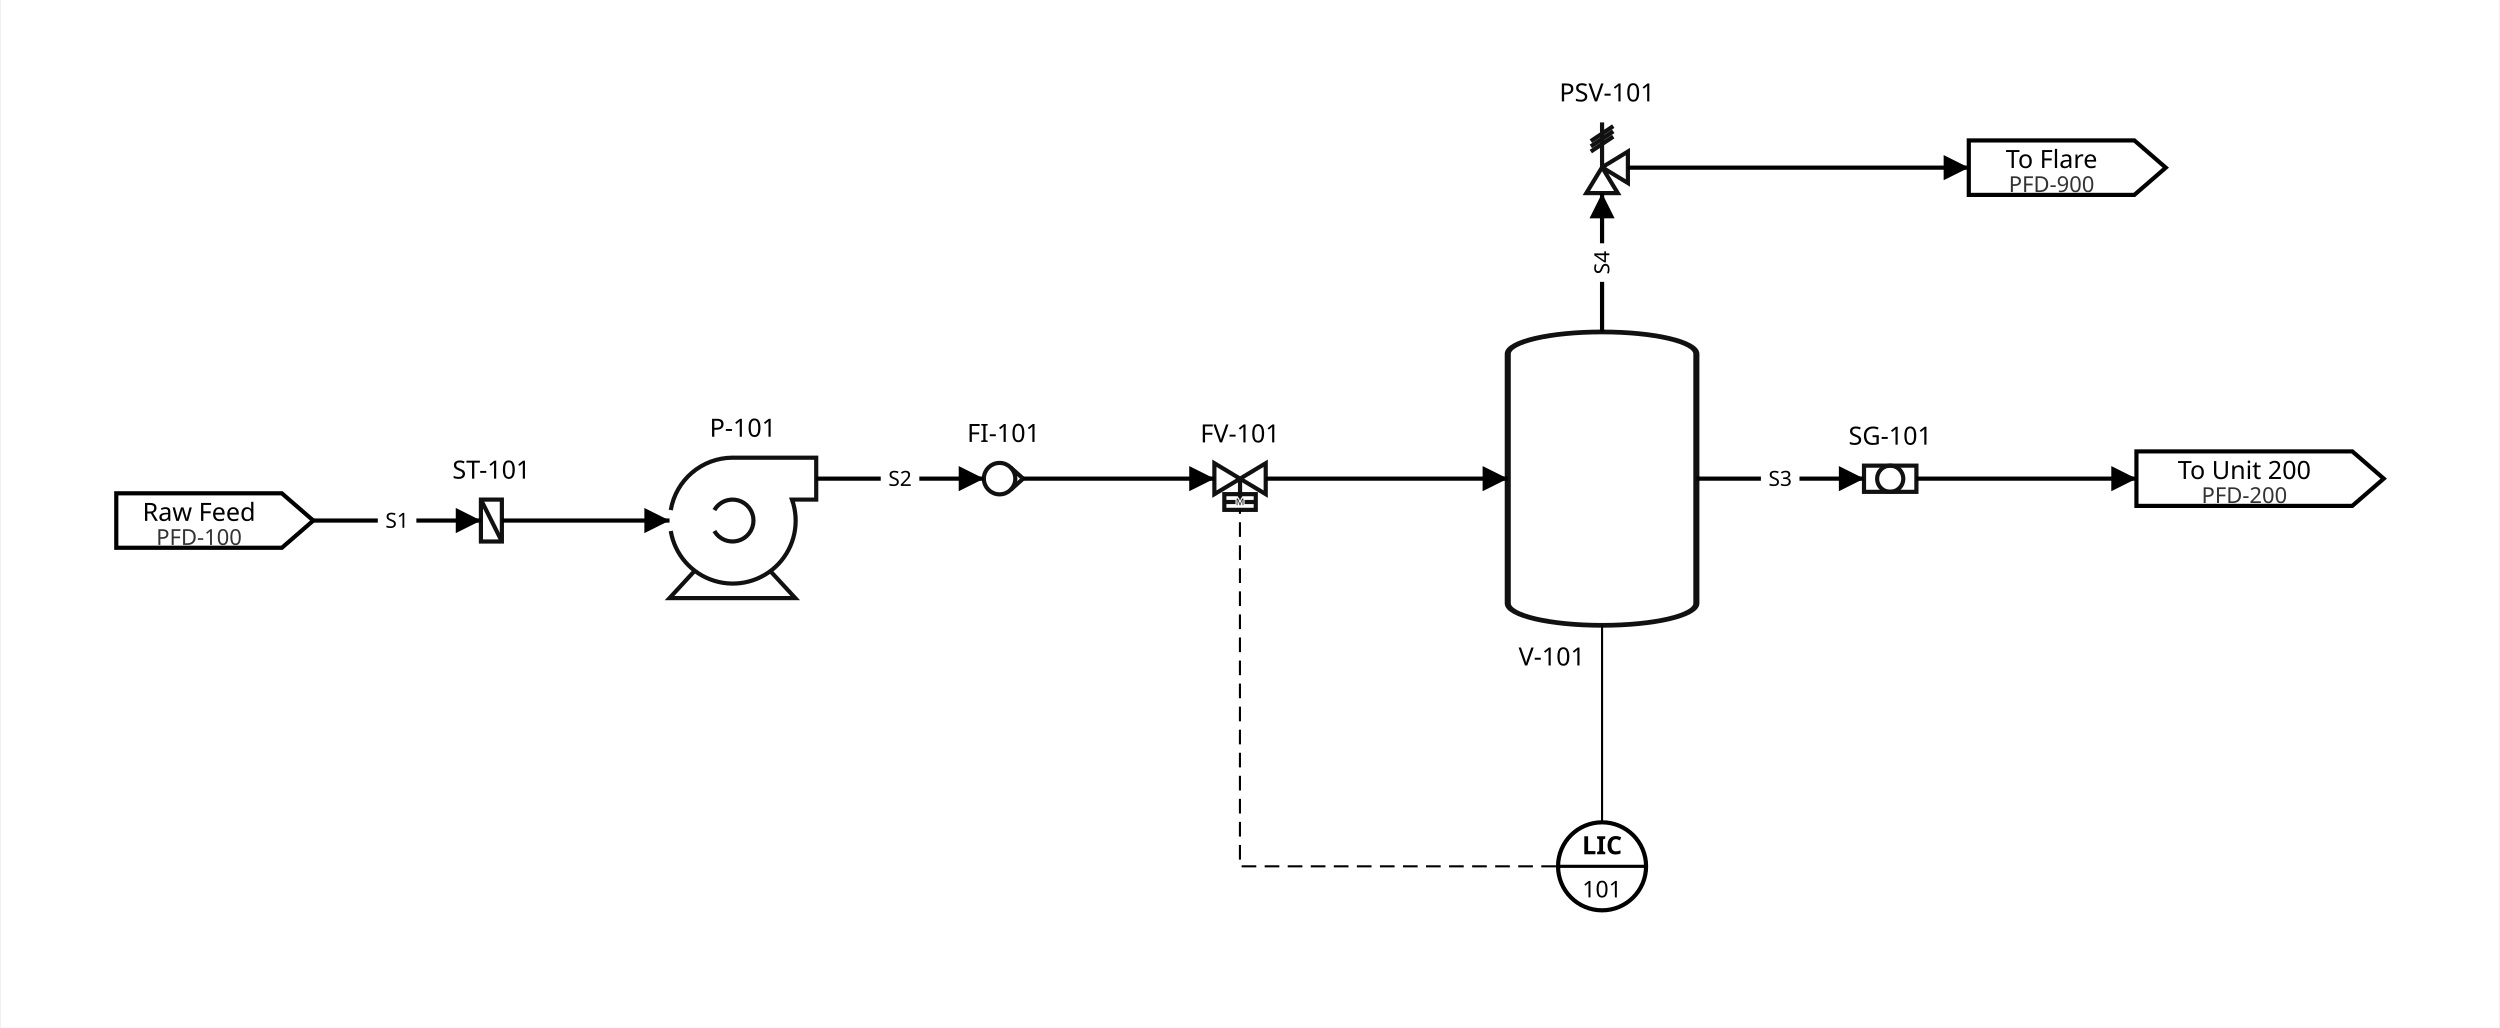
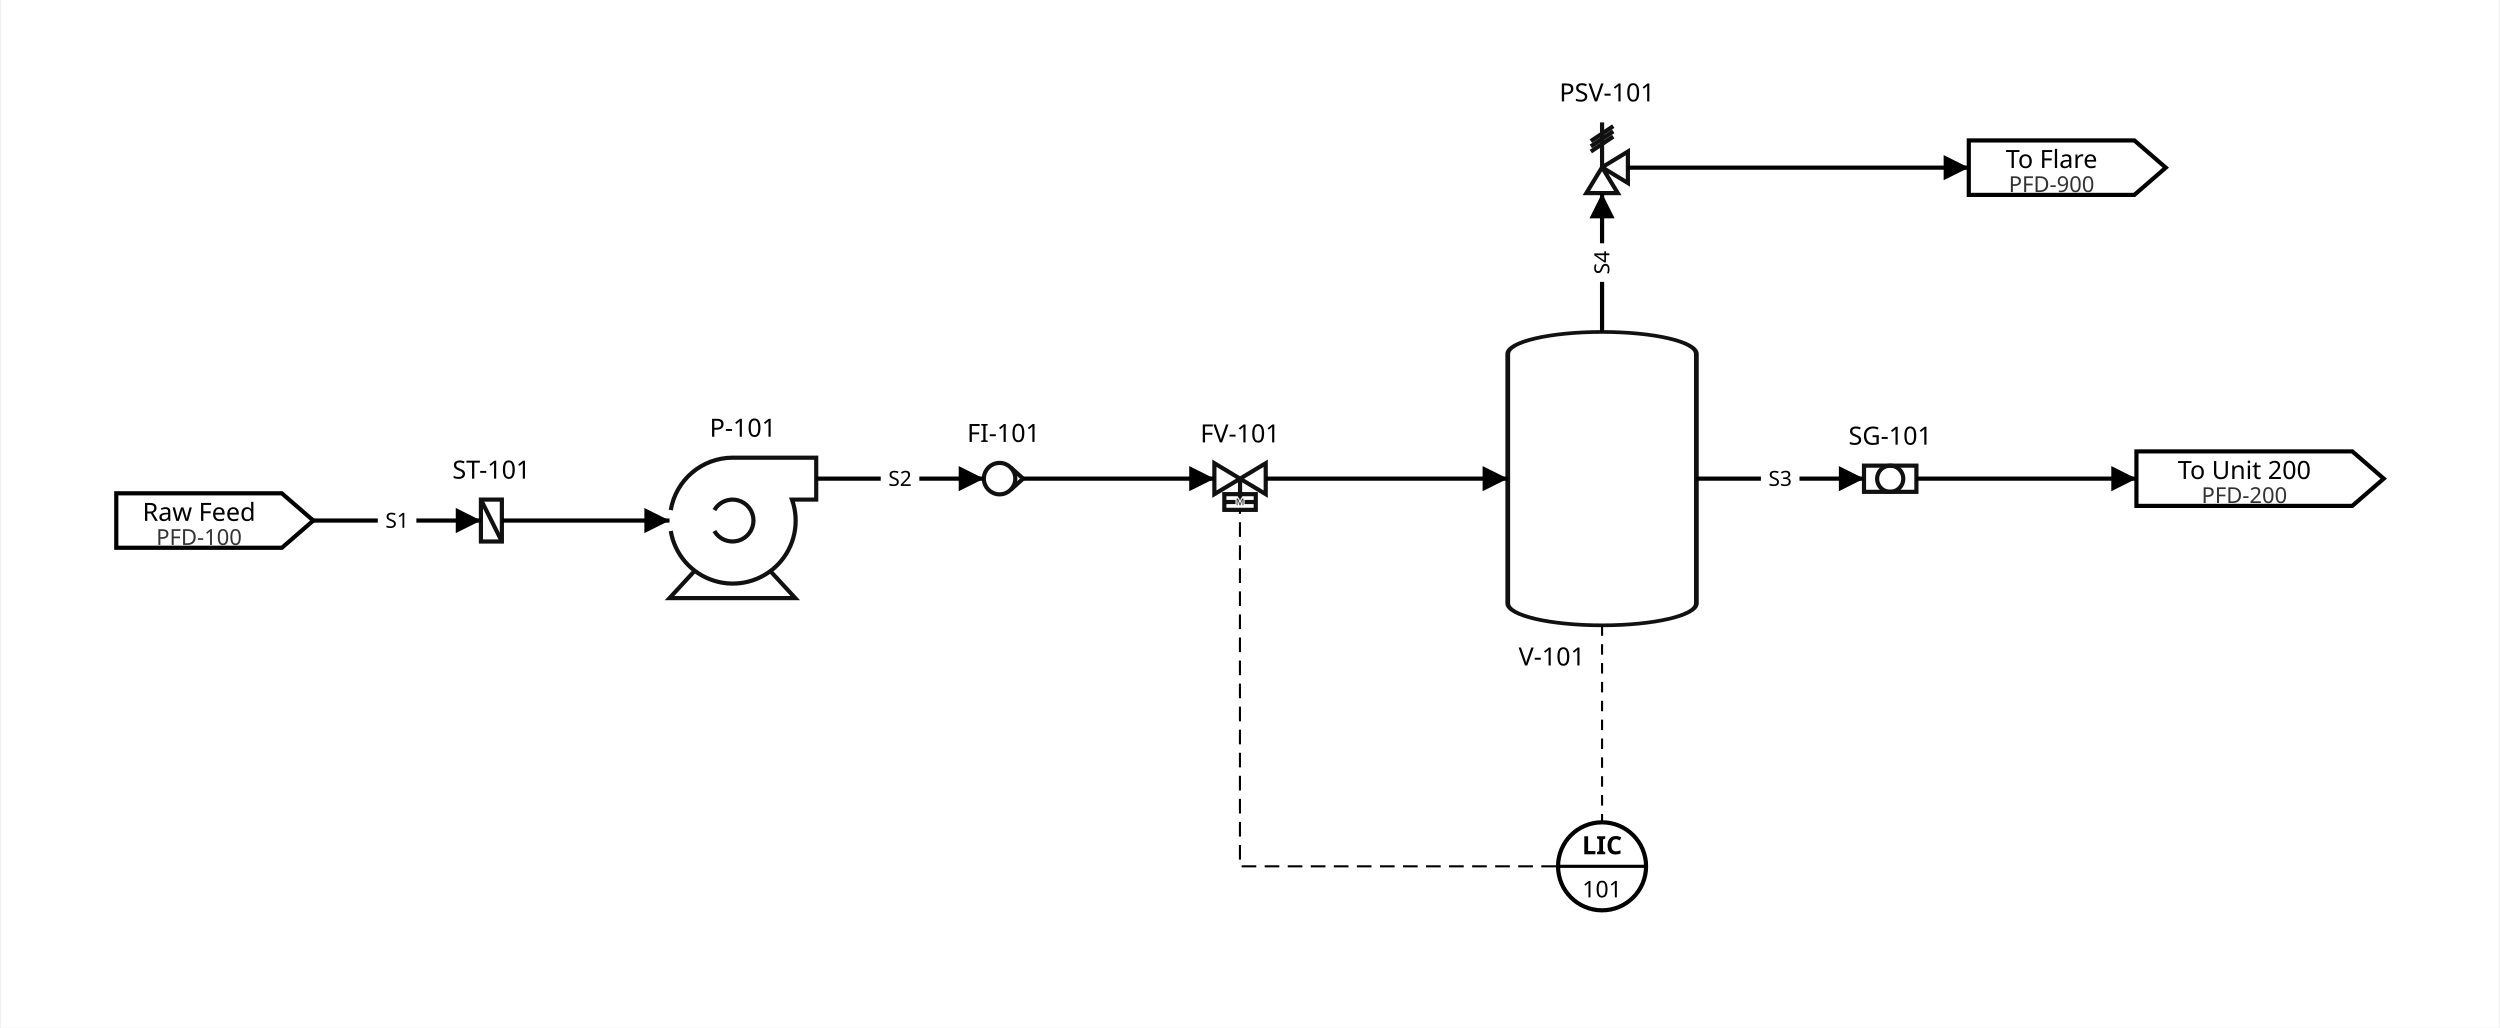
<svg xmlns="http://www.w3.org/2000/svg" width="1192" height="490" viewBox="-39.0 51.6 1192.0 490.4">
  <rect x="-39.0" y="51.6" width="1192.0" height="490.4" fill="white" />
  <defs>
    <marker id="arrow_black" viewBox="0 0 10 10" refX="10" refY="5" markerWidth="12" markerHeight="12" markerUnits="userSpaceOnUse" orient="auto-start-reverse">
      <path d="M 0 0 L 10 5 L 0 10 z" fill="black" />
    </marker>
    <symbol id="sym_fitting_rotameter" viewBox="0 0 18.8 15.0" overflow="visible">
      <g transform="scale(0.25)">
        <path d="M 51.5 9.0 L 75.0 30.0 L 51.5 51.0" fill="none" stroke="#111" stroke-width="8.0" />
        <ellipse cx="30.0" cy="30.0" rx="30.0" ry="30.0" fill="none" stroke="#111" stroke-width="8.0" />
      </g>
    </symbol>
    <symbol id="sym_fitting_sight_glass" viewBox="0 0 25.0 12.5" overflow="visible">
      <g transform="scale(0.25)">
        <rect x="0.0" y="0.0" width="100.0" height="50.0" fill="none" stroke="#111" stroke-width="8.0" />
        <ellipse cx="50.0" cy="25.0" rx="25.0" ry="25.0" fill="none" stroke="#111" stroke-width="8.0" />
      </g>
    </symbol>
    <symbol id="sym_fitting_strainer" viewBox="0 0 10.0 20.0" overflow="visible">
      <g transform="scale(0.25)">
        <rect x="0.0" y="0.0" width="40.0" height="80.0" fill="none" stroke="#111" stroke-width="8.0" />
        <path d="M 0.0 0.0 L 40.0 80.0" fill="none" stroke="#111" stroke-width="8.0" />
      </g>
    </symbol>
    <symbol id="sym_instrument_panel" viewBox="0 0 44.0 44.0" overflow="visible">
      <circle cx="22" cy="22" r="21" fill="white" stroke="black" stroke-width="2" />
      <line x1="1" y1="22" x2="43" y2="22" stroke="black" stroke-width="1.5" />
    </symbol>
    <symbol id="sym_pump" viewBox="0 0 70.0 67.0" overflow="visible">
      <path d="M 12.0 54.0 L 0.0 67.0 L 60.0 67.0 L 48.0 54.0" fill="none" stroke="#111" stroke-width="2.0" />
      <path d="M 0.6 25.0 A 30.0 30.0 0.0 0 1 30.0 0.0 L 70.0 0.0 L 70.0 20.0 L 58.45 20.0 A 30.0 30.0 0.0 0 1 51.859 50.83 A 30.0 30.0 0.0 0 1 21.341 58.742 A 30.0 30.0 0.0 0 1 0.6 35.0" fill="none" stroke="#111" stroke-width="2.0" />
      <path d="M 21.4 25.0 A 10.0 10.0 0.0 1 1 21.4 35.0" fill="none" stroke="#111" stroke-width="2.0" />
    </symbol>
    <symbol id="sym_valve_motor_ty" viewBox="0 0 24.5 22.2" overflow="visible">
      <g transform="scale(0.25)">
        <path d="M 0.0 89.0 L 0.0 30.0 L 98.0 89.0 L 98.0 30.0 Z" fill="none" stroke="#111" stroke-width="8.0" />
        <rect x="19.0" y="0.0" width="60.0" height="30.0" fill="none" stroke="#111" stroke-width="8.0" />
        <path d="M 49.0 15.0 L 49.0 59.0 M 19.0 15.0 L 79.0 15.0" fill="none" stroke="#111" stroke-width="8.0" />
        <g transform="translate(0, 30.2) scale(1, -1)">
          <text x="49.0" y="21.4" font-family="sans-serif" font-size="18.0" text-anchor="middle" fill="white" stroke="white" stroke-width="4.5" stroke-linejoin="round">M</text>
        </g>
        <g transform="translate(0, 30.2) scale(1, -1)">
          <text x="49.0" y="21.4" font-family="sans-serif" font-size="18.0" text-anchor="middle" fill="#111">M</text>
        </g>
      </g>
    </symbol>
    <symbol id="sym_valve_psv" viewBox="0 0 19.8 33.8" overflow="visible">
      <g transform="scale(0.3571429)">
        <path d="M 0.0 94.5 L 21.0 60.0 L 55.5 39.0 L 55.5 81.0 L 21.0 60.0 L 42.0 94.5 Z M 21.0 61.0 L 21.0 0.0 M 6.0 39.0 L 36.0 19.0 M 6.0 32.0 L 36.0 12.0 M 6.0 25.0 L 36.0 5.0" fill="none" stroke="#111" stroke-width="5.6" />
      </g>
    </symbol>
-     <symbol id="sym_vessel" viewBox="0 0 62.0 100.0" preserveAspectRatio="none" overflow="visible">
+     <symbol id="sym_vessel_s90x140" viewBox="0 0 62.0 100.0" preserveAspectRatio="none" overflow="visible">
      <g transform="scale(0.62, 0.5)">
-         <path d="M 0.0 15.0 A 50.0 15.0 0.0 0 1 50.0 0.0 A 50.0 15.0 0.0 0 1 100.0 15.0 L 100.0 185.0 A 50.0 15.0 0.0 0 1 50.0 200.0 A 50.0 15.0 0.0 0 1 0.0 185.0 Z" fill="none" stroke="#111" stroke-width="3.226" />
+         <path d="M 0.0 15.0 A 50.0 15.0 0.0 0 1 50.0 0.0 A 50.0 15.0 0.0 0 1 100.0 15.0 L 100.0 185.0 A 50.0 15.0 0.0 0 1 50.0 200.0 A 50.0 15.0 0.0 0 1 0.0 185.0 Z" fill="none" stroke="#111" stroke-width="2.52" />
      </g>
    </symbol>
  </defs>
  <g id="units">
    <polygon points="16.0,287.0 95.0,287.0 110.0,300.0 95.0,313.0 16.0,313.0" fill="transparent" stroke="black" stroke-width="2" />
    <text x="55.5" y="296.0" font-family="sans-serif" font-size="12" text-anchor="middle" dominant-baseline="middle">Raw Feed</text>
    <text x="55.5" y="308.0" font-family="sans-serif" font-size="10.5" text-anchor="middle" dominant-baseline="middle" fill="#333">PFD-100</text>
    <use href="#sym_fitting_strainer" x="190" y="290" width="10.0" height="20.0" />
    <use href="#sym_pump" x="280" y="270" width="70.0" height="67.0" />
    <use href="#sym_fitting_rotameter" x="430" y="272.5" width="18.8" height="15.0" />
    <use href="#sym_valve_motor_ty" x="540" y="272.7" width="24.5" height="22.2" transform="translate(0, 567.6) scale(1, -1)" />
-     <use href="#sym_vessel" x="680" y="210" width="90" height="140" />
+     <use href="#sym_vessel_s90x140" x="680" y="210" width="90" height="140" />
    <use href="#sym_valve_psv" x="717.5" y="110" width="19.8" height="33.8" />
    <polygon points="900.0,118.6 979.0,118.6 994.0,131.6 979.0,144.6 900.0,144.6" fill="transparent" stroke="black" stroke-width="2" />
    <text x="939.5" y="127.6" font-family="sans-serif" font-size="12" text-anchor="middle" dominant-baseline="middle">To Flare</text>
    <text x="939.5" y="139.6" font-family="sans-serif" font-size="10.5" text-anchor="middle" dominant-baseline="middle" fill="#333">PFD-900</text>
    <use href="#sym_fitting_sight_glass" x="850" y="273.8" width="25.0" height="12.5" />
    <polygon points="980.0,267.0 1083.0,267.0 1098.0,280.0 1083.0,293.0 980.0,293.0" fill="transparent" stroke="black" stroke-width="2" />
    <text x="1031.5" y="276.0" font-family="sans-serif" font-size="12" text-anchor="middle" dominant-baseline="middle">To Unit 200</text>
    <text x="1031.5" y="288.0" font-family="sans-serif" font-size="10.5" text-anchor="middle" dominant-baseline="middle" fill="#333">PFD-200</text>
  </g>
  <g id="streams">
    <path d="M 110.0,300.0 L 190.0,300.0" fill="none" stroke="black" stroke-width="2" marker-end="url(#arrow_black)" />
    <path d="M 200.0,300.0 L 280.0,300.0" fill="none" stroke="black" stroke-width="2" marker-end="url(#arrow_black)" />
    <path d="M 350.0,280.0 L 430.0,280.0" fill="none" stroke="black" stroke-width="2" marker-end="url(#arrow_black)" />
    <path d="M 448.8,280.0 L 540.0,280.0" fill="none" stroke="black" stroke-width="2" marker-end="url(#arrow_black)" />
    <path d="M 564.5,280.0 L 680.0,280.0" fill="none" stroke="black" stroke-width="2" marker-end="url(#arrow_black)" />
    <path d="M 770.0,280.0 L 850.0,280.0" fill="none" stroke="black" stroke-width="2" marker-end="url(#arrow_black)" />
    <path d="M 875.0,280.0 L 980.0,280.0" fill="none" stroke="black" stroke-width="2" marker-end="url(#arrow_black)" />
    <path d="M 725.0,210.0 L 725.0,143.8" fill="none" stroke="black" stroke-width="2" marker-end="url(#arrow_black)" />
    <path d="M 737.3,131.6 L 900.0,131.6" fill="none" stroke="black" stroke-width="2" marker-end="url(#arrow_black)" />
    <path d="M 703.0,465.0 L 552.2,465.0 L 552.2,294.9" fill="none" stroke="black" stroke-width="1" stroke-dasharray="7,4" />
    <rect x="140.8" y="293.5" width="18.4" height="13.0" fill="white" />
    <text x="150.0" y="300.0" font-family="sans-serif" font-size="10" text-anchor="middle" dominant-baseline="middle" fill="black">S1</text>
    <rect x="380.8" y="273.5" width="18.4" height="13.0" fill="white" />
    <text x="390.0" y="280.0" font-family="sans-serif" font-size="10" text-anchor="middle" dominant-baseline="middle" fill="black">S2</text>
    <rect x="800.8" y="273.5" width="18.4" height="13.0" fill="white" />
    <text x="810.0" y="280.0" font-family="sans-serif" font-size="10" text-anchor="middle" dominant-baseline="middle" fill="black">S3</text>
    <rect x="718.5" y="167.7" width="13.0" height="18.4" fill="white" />
    <text x="725.0" y="176.9" font-family="sans-serif" font-size="10" text-anchor="middle" dominant-baseline="middle" fill="black" transform="rotate(-90, 725.0, 176.9)">S4</text>
  </g>
  <g id="instrument_taps">
-     <line x1="725" y1="350" x2="725" y2="465" stroke="black" stroke-width="1" />
+     <line x1="725" y1="350" x2="725" y2="465" stroke="black" stroke-width="1" stroke-dasharray="5,4" />
  </g>
  <g id="instruments">
    <use href="#sym_instrument_panel" x="703" y="443" width="44.0" height="44.0" />
    <text x="725.0" y="455.0" font-family="sans-serif" font-size="12" font-weight="bold" text-anchor="middle" dominant-baseline="middle">LIC</text>
    <text x="725.0" y="476.0" font-family="sans-serif" font-size="11" text-anchor="middle" dominant-baseline="middle">101</text>
  </g>
  <g id="unit_labels">
    <rect x="171.2" y="268.0" width="47.6" height="15.0" fill="white" />
    <text x="195.0" y="280.0" font-family="sans-serif" font-size="12" text-anchor="middle" dominant-baseline="baseline">ST-101</text>
    <rect x="294.5" y="248.0" width="41.0" height="15.0" fill="white" />
    <text x="315.0" y="260.0" font-family="sans-serif" font-size="12" text-anchor="middle" dominant-baseline="baseline">P-101</text>
    <rect x="415.6" y="250.5" width="47.6" height="15.0" fill="white" />
    <text x="439.4" y="262.5" font-family="sans-serif" font-size="12" text-anchor="middle" dominant-baseline="baseline">FI-101</text>
    <rect x="528.5" y="250.7" width="47.6" height="15.0" fill="white" />
    <text x="552.25" y="262.7" font-family="sans-serif" font-size="12" text-anchor="middle" dominant-baseline="baseline">FV-101</text>
    <rect x="680.5" y="357.5" width="41.0" height="15.0" fill="white" />
    <text x="701.0" y="365.0" font-family="sans-serif" font-size="12" text-anchor="middle" dominant-baseline="middle">V-101</text>
    <rect x="700.3" y="88.0" width="54.2" height="15.0" fill="white" />
    <text x="727.4" y="100" font-family="sans-serif" font-size="12" text-anchor="middle" dominant-baseline="baseline">PSV-101</text>
    <rect x="838.7" y="251.8" width="47.6" height="15.0" fill="white" />
    <text x="862.5" y="263.8" font-family="sans-serif" font-size="12" text-anchor="middle" dominant-baseline="baseline">SG-101</text>
  </g>
</svg>
